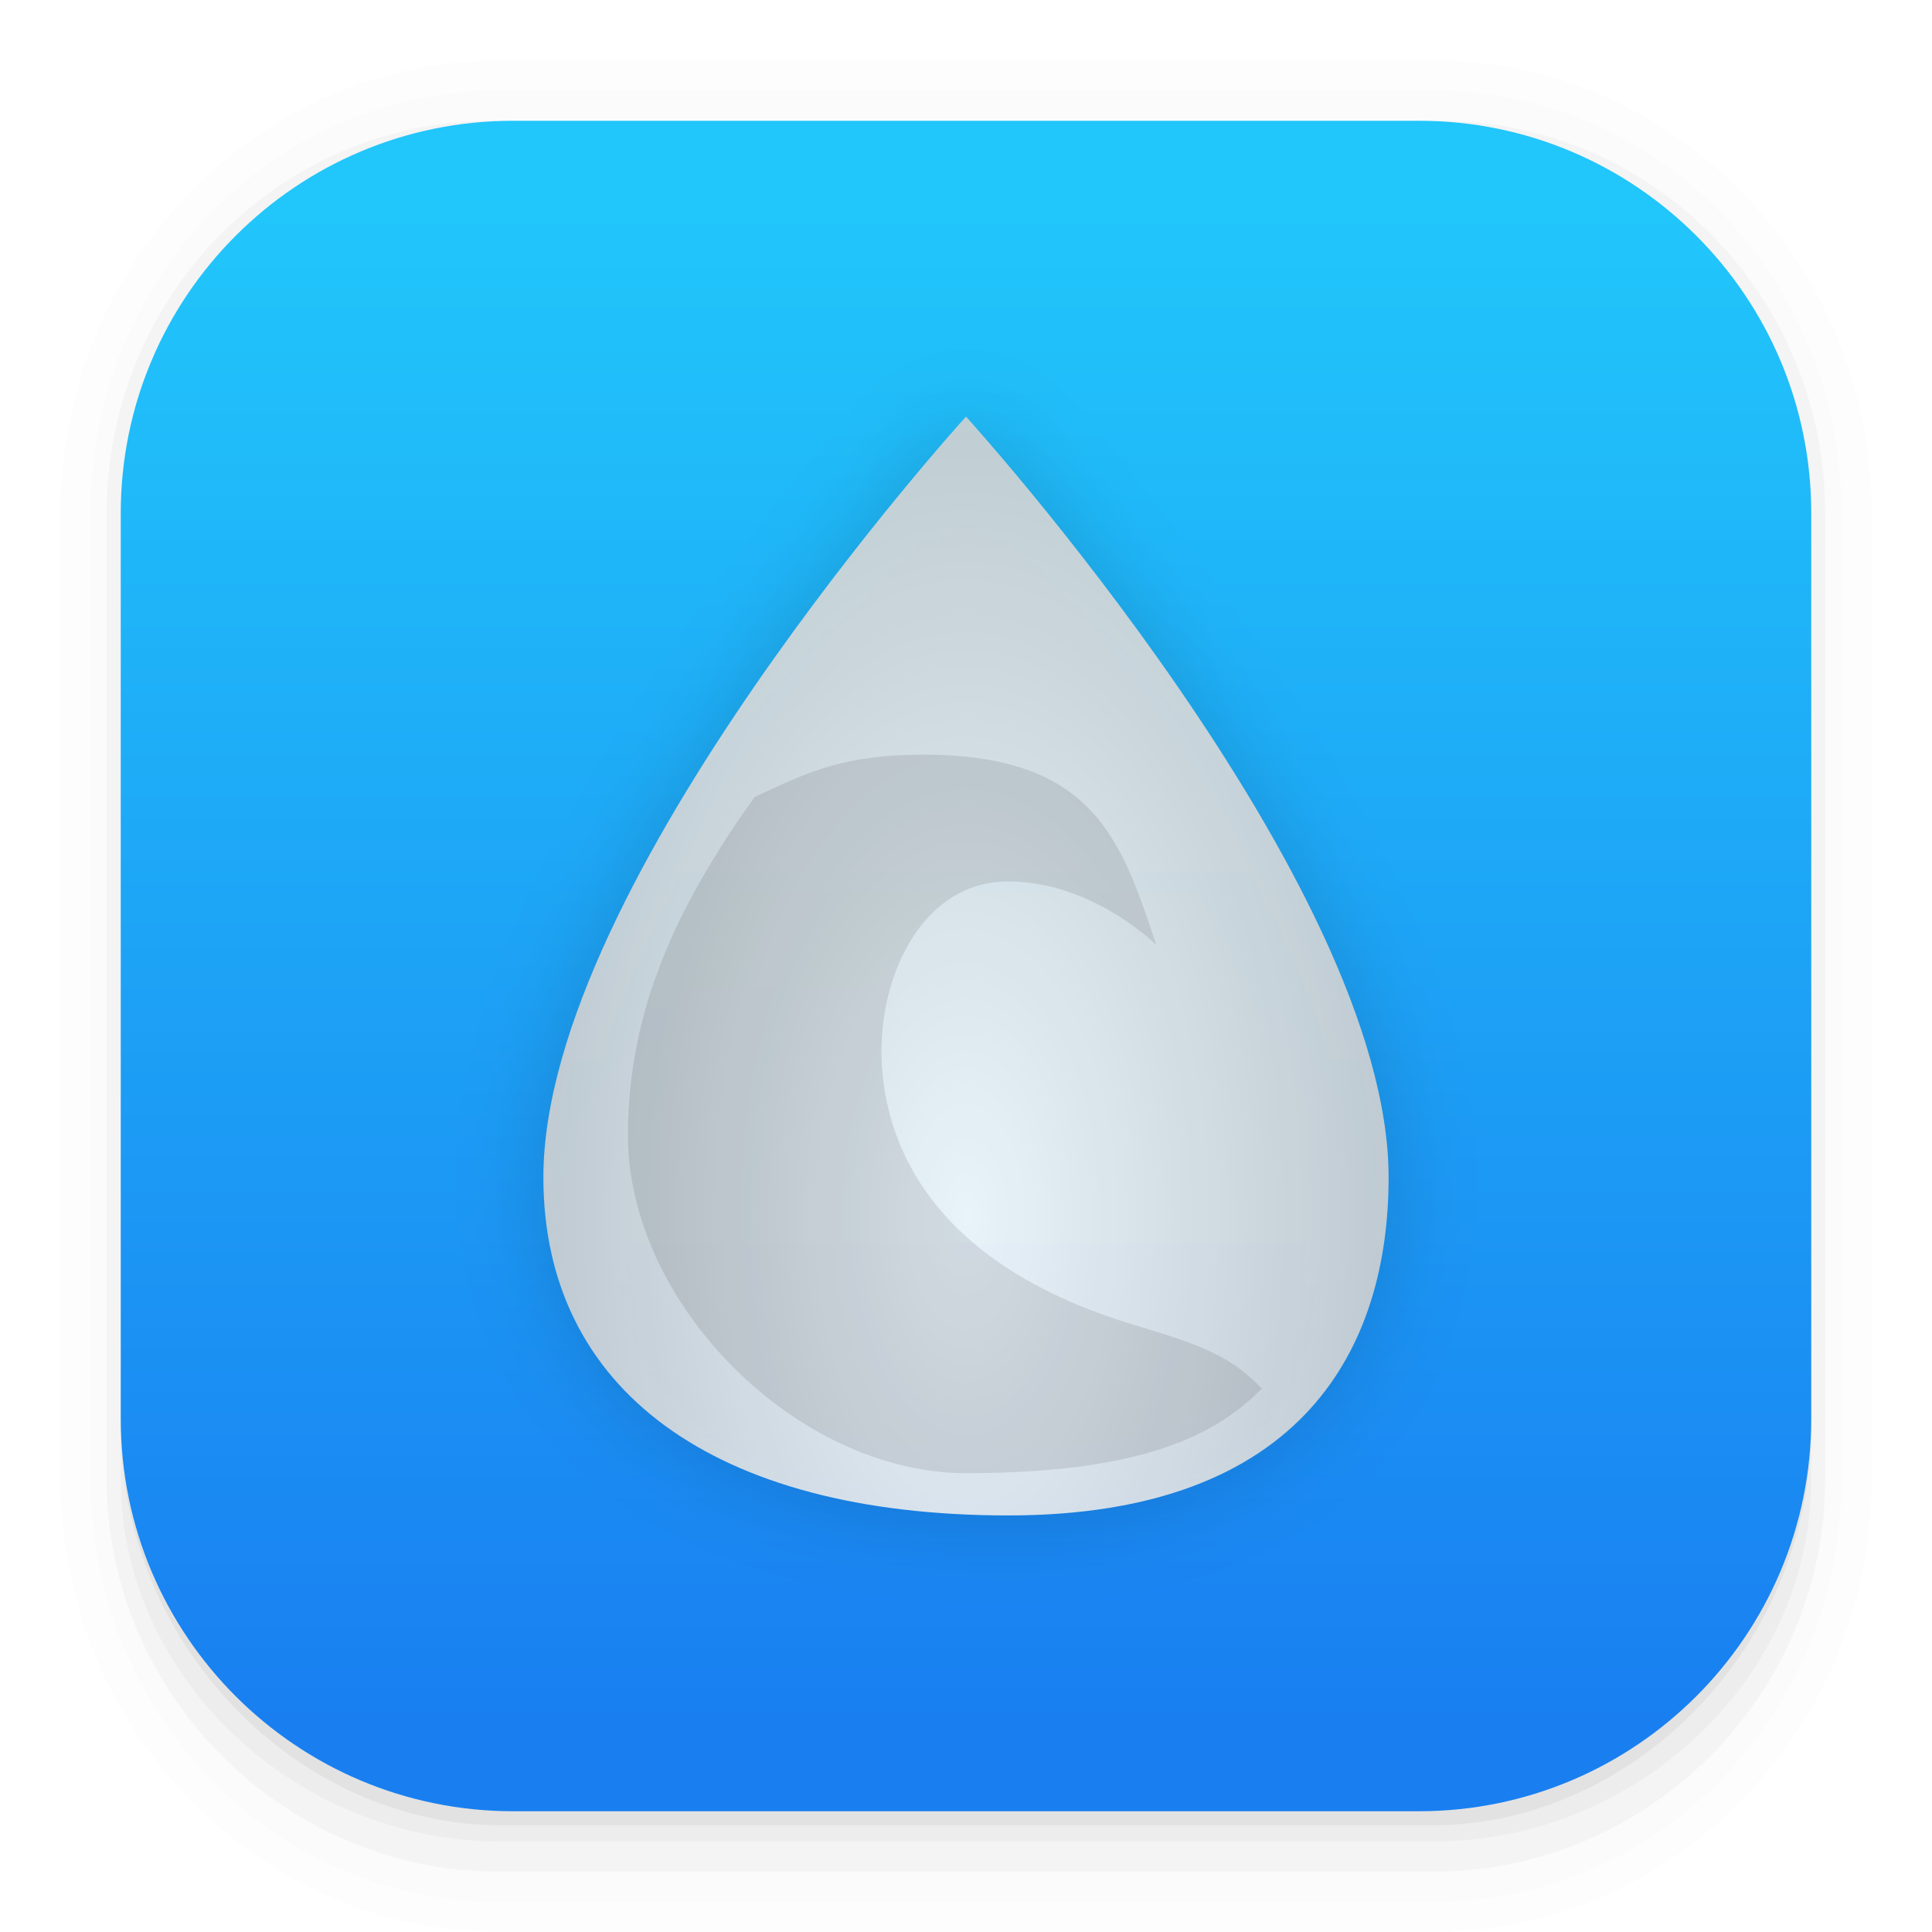
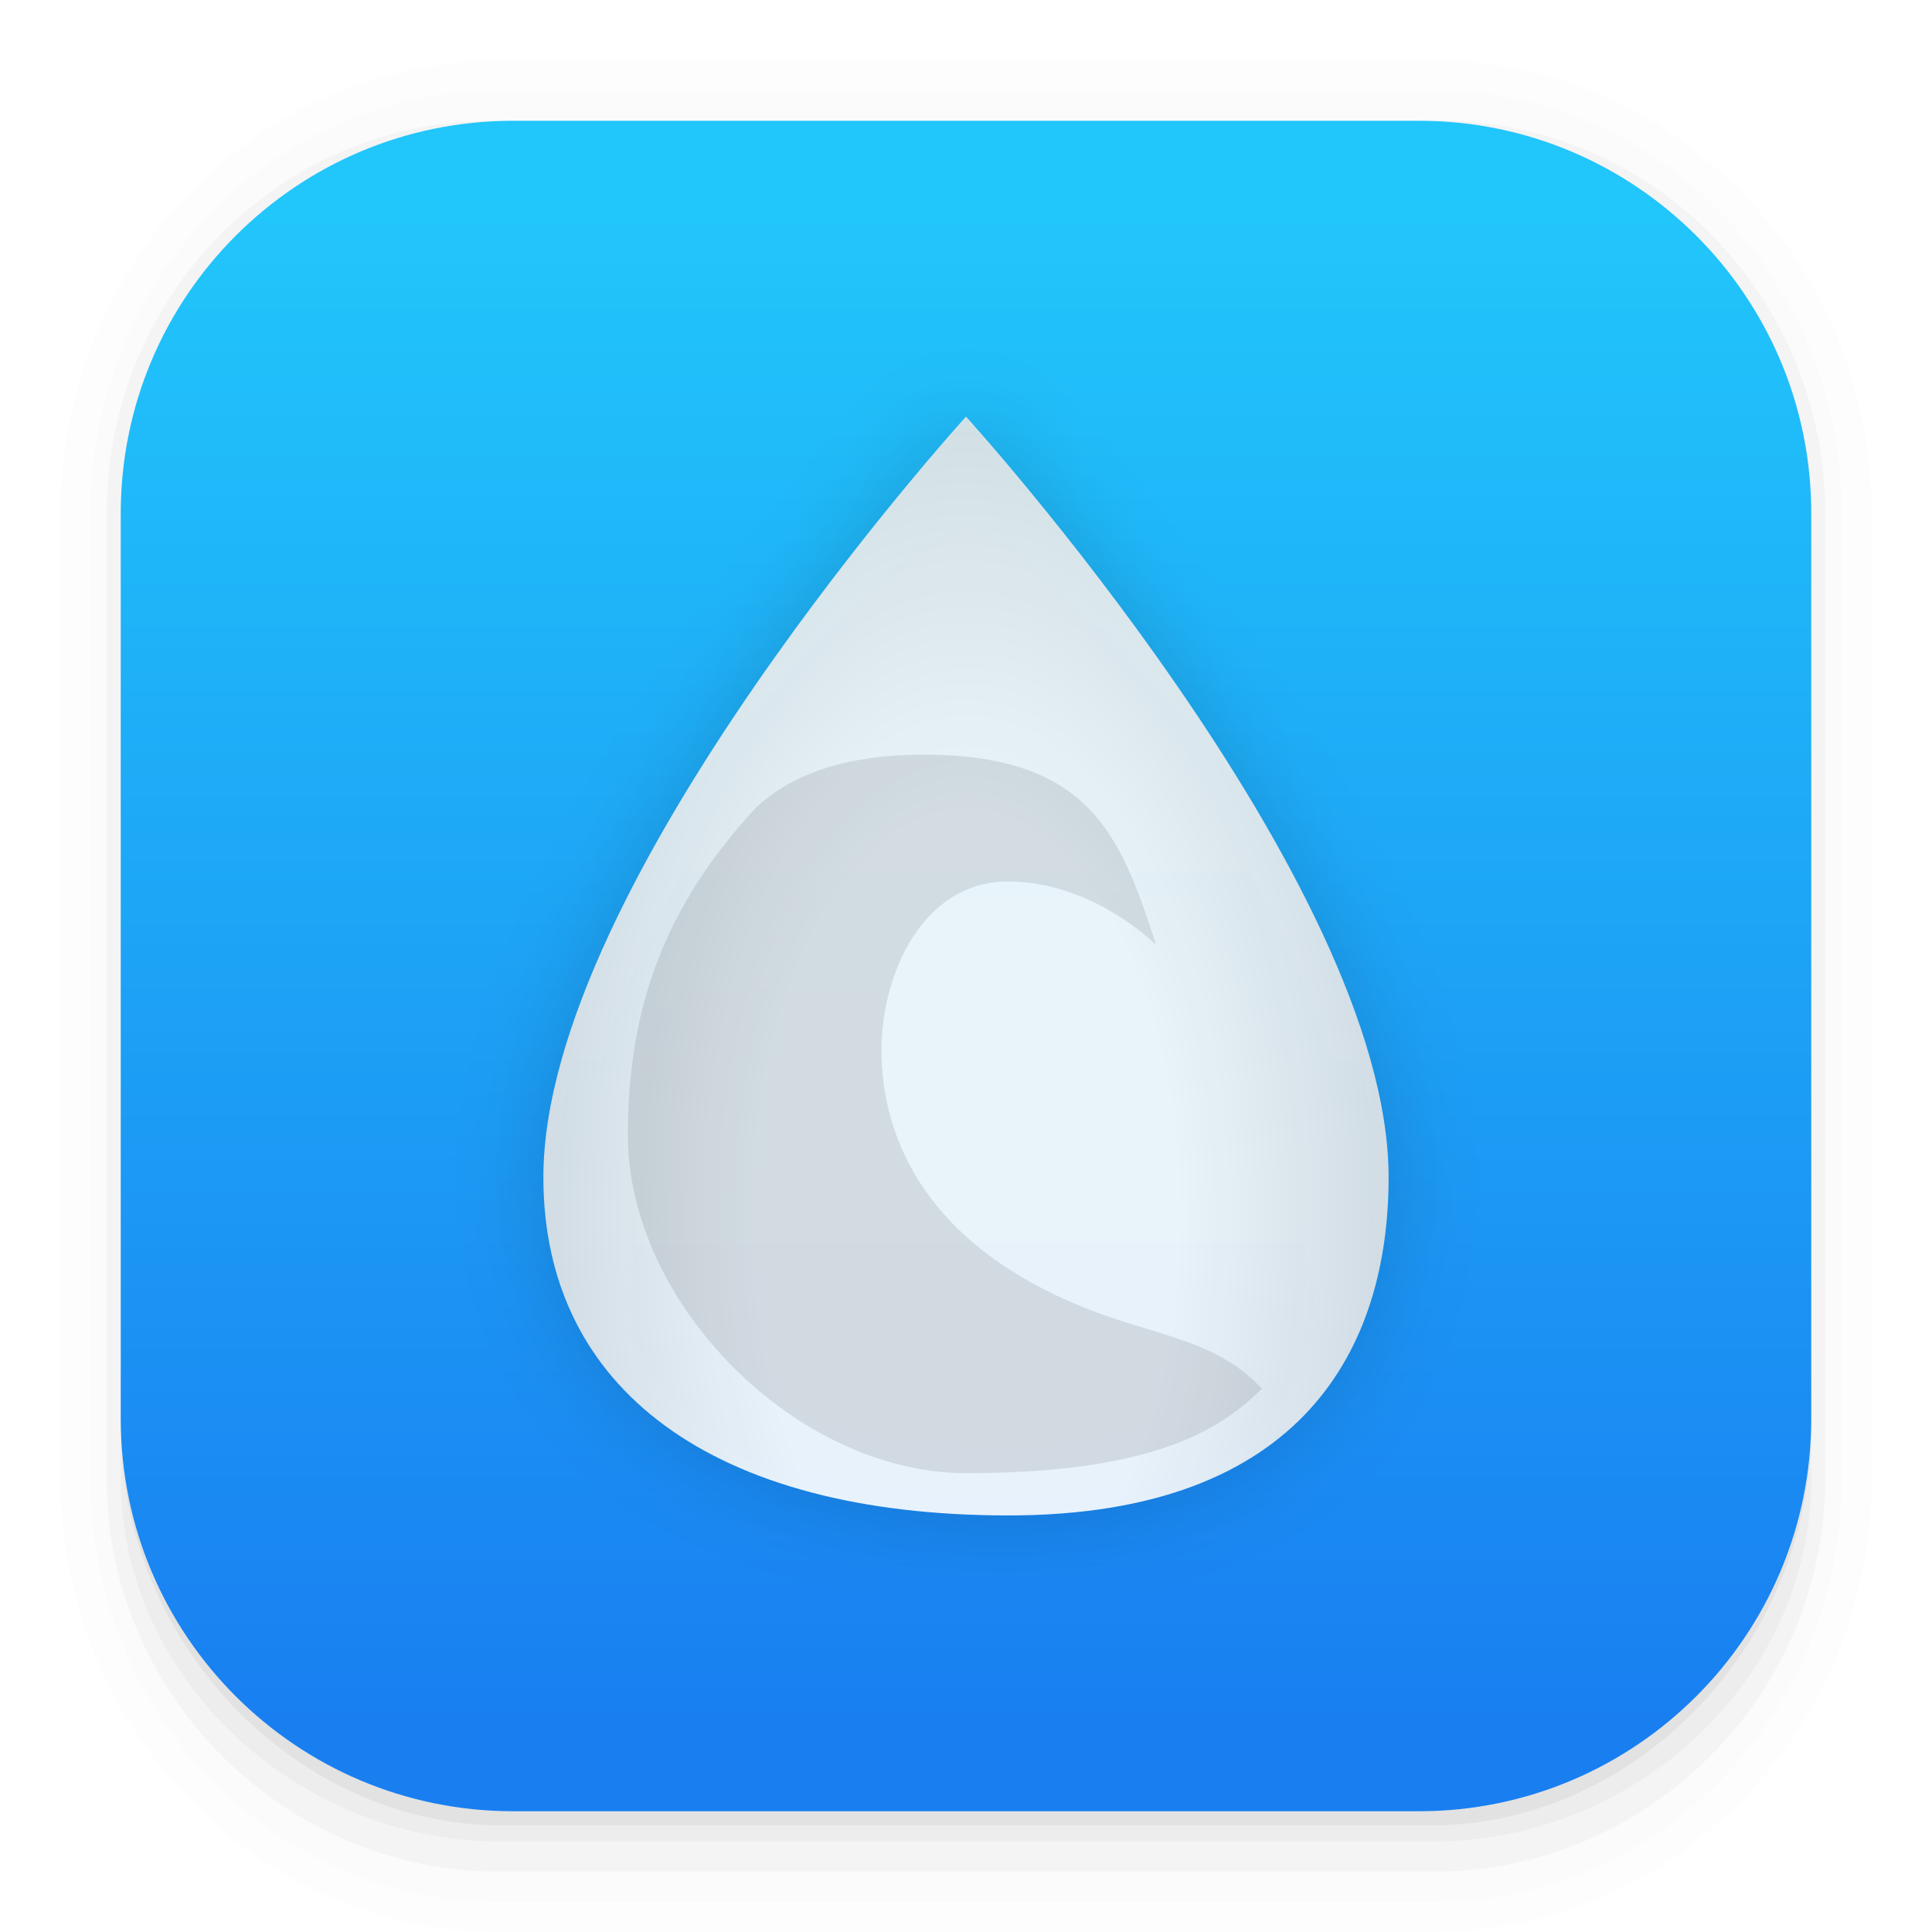
- <svg xmlns="http://www.w3.org/2000/svg" width="64" height="64">
+ <svg xmlns="http://www.w3.org/2000/svg" width="64" height="64" version="1.1">
  <defs>
-     <linearGradient id="b" x1="399.57" x2="399.57" y1="545.8" y2="517.8" gradientTransform="translate(-826.36 -1107.5) scale(2.1429)" gradientUnits="userSpaceOnUse">
-       <stop stop-color="#3889e9" offset="0" />
-       <stop stop-color="#5ea5fb" offset="1" />
-     </linearGradient>
+     <radialGradient id="c" cx="31.397" cy="37.736" r="10" gradientTransform="matrix(1 0 0 1.8994 0 -32.571)" gradientUnits="userSpaceOnUse">
+       <stop stop-color="#fff" offset="0" />
+       <stop stop-color="#ffffff" offset=".5" />
+       <stop stop-color="#e5e5e5" offset="1" />
+     </radialGradient>
    <linearGradient id="a" x1="7.937" x2="7.937" y1="15.081" y2="1.852" gradientTransform="translate(0 .032) scale(3.7795)" gradientUnits="userSpaceOnUse">
      <stop stop-color="#197ff1" offset="0" />
      <stop stop-color="#21c6fb" offset="1" />
    </linearGradient>
-     <radialGradient id="d" cx="31.397" cy="37.736" r="10" gradientTransform="matrix(1 0 0 1.8994 0 -32.571)" gradientUnits="userSpaceOnUse">
-       <stop stop-color="#fff" offset="0" />
-       <stop stop-color="#d1d1d1" offset="1" />
-     </radialGradient>
-     <filter id="c" x="-.128" y="-.098" width="1.255" height="1.196" color-interpolation-filters="sRGB">
+     <filter id="b" x="-.128" y="-.098" width="1.255" height="1.196" color-interpolation-filters="sRGB">
      <feGaussianBlur stdDeviation="1.063" />
    </filter>
  </defs>
-   <g color="#000">
-     <path d="M4.37.53C2.254.53.53 2.312.53 4.496v8.468c0 2.184 1.725 3.968 3.84 3.968h8.194c2.114 0 3.84-1.783 3.84-3.968V4.497c0-2.184-1.726-3.968-3.84-3.968zm.256.52h7.681c1.844 0 3.33 1.534 3.33 3.44v7.937c0 1.906-1.485 3.44-3.33 3.44h-7.68c-1.845 0-3.33-1.534-3.33-3.44V4.49c0-1.906 1.485-3.44 3.33-3.44z" opacity=".01" style="font-feature-settings:normal;font-variant-alternates:normal;font-variant-caps:normal;font-variant-east-asian:normal;font-variant-ligatures:normal;font-variant-numeric:normal;font-variant-position:normal;font-variation-settings:normal;inline-size:0;isolation:auto;mix-blend-mode:normal;shape-margin:0;shape-padding:0;text-decoration-color:#000;text-decoration-line:none;text-decoration-style:solid;text-indent:0;text-orientation:mixed;text-transform:none;white-space:normal" transform="scale(3.7796)" />
-     <path d="M4.359.794C2.392.794.795 2.447.795 4.48v8.5c0 2.035 1.597 3.688 3.564 3.688h8.216c1.967 0 3.564-1.653 3.564-3.688v-8.5c0-2.034-1.597-3.687-3.564-3.687zm.272.256h7.672c1.842 0 3.325 1.534 3.325 3.44v7.937c0 1.906-1.483 3.44-3.325 3.44H4.63c-1.842 0-3.325-1.534-3.325-3.44V4.49c0-1.906 1.483-3.44 3.325-3.44z" opacity=".01" style="font-feature-settings:normal;font-variant-alternates:normal;font-variant-caps:normal;font-variant-east-asian:normal;font-variant-ligatures:normal;font-variant-numeric:normal;font-variant-position:normal;font-variation-settings:normal;inline-size:0;isolation:auto;mix-blend-mode:normal;shape-margin:0;shape-padding:0;text-decoration-color:#000;text-decoration-line:none;text-decoration-style:solid;text-indent:0;text-orientation:mixed;text-transform:none;white-space:normal" transform="scale(3.7796)" />
-     <path d="M4.31 1.058c-1.866 0-3.375 1.539-3.375 3.44v8.467c0 1.9 1.57 3.439 3.435 3.439h8.2c1.866 0 3.427-1.538 3.427-3.44V4.498c0-1.9-1.51-3.439-3.375-3.439h-.097c1.794.087 3.214 1.582 3.214 3.432v7.937c0 1.906-1.506 3.44-3.377 3.44h-7.79c-1.871 0-3.377-1.534-3.377-3.44V4.49c0-1.85 1.42-3.345 3.214-3.432z" opacity=".03" style="font-feature-settings:normal;font-variant-alternates:normal;font-variant-caps:normal;font-variant-east-asian:normal;font-variant-ligatures:normal;font-variant-numeric:normal;font-variant-position:normal;font-variation-settings:normal;inline-size:0;isolation:auto;mix-blend-mode:normal;shape-margin:0;shape-padding:0;text-decoration-color:#000;text-decoration-line:none;text-decoration-style:solid;text-indent:0;text-orientation:mixed;text-transform:none;white-space:normal" transform="scale(3.7796)" />
+   <g>
+     <path transform="scale(3.7796)" d="M4.37.53C2.254.53.53 2.312.53 4.496v8.468c0 2.184 1.725 3.968 3.84 3.968h8.194c2.114 0 3.84-1.783 3.84-3.968V4.497c0-2.184-1.726-3.968-3.84-3.968zm.256.52h7.681c1.844 0 3.33 1.534 3.33 3.44v7.937c0 1.906-1.485 3.44-3.33 3.44h-7.68c-1.845 0-3.33-1.534-3.33-3.44V4.49c0-1.906 1.485-3.44 3.33-3.44z" opacity=".01" style="font-feature-settings:normal;font-variant-alternates:normal;font-variant-caps:normal;font-variant-east-asian:normal;font-variant-ligatures:normal;font-variant-numeric:normal;font-variant-position:normal;font-variation-settings:normal;inline-size:0;isolation:auto;mix-blend-mode:normal;shape-margin:0;shape-padding:0;text-decoration-color:#000;text-decoration-line:none;text-decoration-style:solid;text-indent:0;text-orientation:mixed;text-transform:none;white-space:normal" />
+     <path transform="scale(3.7796)" d="M4.359.794C2.392.794.795 2.447.795 4.48v8.5c0 2.035 1.597 3.688 3.564 3.688h8.216c1.967 0 3.564-1.653 3.564-3.688v-8.5c0-2.034-1.597-3.687-3.564-3.687zm.272.256h7.672c1.842 0 3.325 1.534 3.325 3.44v7.937c0 1.906-1.483 3.44-3.325 3.44H4.63c-1.842 0-3.325-1.534-3.325-3.44V4.49c0-1.906 1.483-3.44 3.325-3.44z" opacity=".01" style="font-feature-settings:normal;font-variant-alternates:normal;font-variant-caps:normal;font-variant-east-asian:normal;font-variant-ligatures:normal;font-variant-numeric:normal;font-variant-position:normal;font-variation-settings:normal;inline-size:0;isolation:auto;mix-blend-mode:normal;shape-margin:0;shape-padding:0;text-decoration-color:#000;text-decoration-line:none;text-decoration-style:solid;text-indent:0;text-orientation:mixed;text-transform:none;white-space:normal" />
+     <path transform="scale(3.7796)" d="M4.31 1.058c-1.866 0-3.375 1.539-3.375 3.44v8.467c0 1.9 1.57 3.439 3.435 3.439h8.2c1.866 0 3.427-1.538 3.427-3.44V4.498c0-1.9-1.51-3.439-3.375-3.439h-.097c1.794.087 3.214 1.582 3.214 3.432v7.937c0 1.906-1.506 3.44-3.377 3.44h-7.79c-1.871 0-3.377-1.534-3.377-3.44V4.49c0-1.85 1.42-3.345 3.214-3.432z" opacity=".03" style="font-feature-settings:normal;font-variant-alternates:normal;font-variant-caps:normal;font-variant-east-asian:normal;font-variant-ligatures:normal;font-variant-numeric:normal;font-variant-position:normal;font-variation-settings:normal;inline-size:0;isolation:auto;mix-blend-mode:normal;shape-margin:0;shape-padding:0;text-decoration-color:#000;text-decoration-line:none;text-decoration-style:solid;text-indent:0;text-orientation:mixed;text-transform:none;white-space:normal" />
    <path d="M4 46.969V49c0 6.648 5.896 12 12.544 12h30.961C54.153 61 60 55.648 60 49v-1.992a12.972 12.972 0 0 1-13 12.963H17.002A12.973 12.973 0 0 1 4 46.969z" opacity=".03" style="font-feature-settings:normal;font-variant-alternates:normal;font-variant-caps:normal;font-variant-east-asian:normal;font-variant-ligatures:normal;font-variant-numeric:normal;font-variant-position:normal;font-variation-settings:normal;inline-size:0;isolation:auto;mix-blend-mode:normal;shape-margin:0;shape-padding:0;text-decoration-color:#000;text-decoration-line:none;text-decoration-style:solid;text-indent:0;text-orientation:mixed;text-transform:none;white-space:normal" />
-     <path d="M1.058 11.906v.592c0 1.939 1.573 3.5 3.332 3.5h8.16c1.76 0 3.325-1.561 3.325-3.5v-.58c-.006 2.095-1.537 3.78-3.44 3.78H4.498c-1.905 0-3.44-1.692-3.44-3.792z" opacity=".05" style="font-feature-settings:normal;font-variant-alternates:normal;font-variant-caps:normal;font-variant-east-asian:normal;font-variant-ligatures:normal;font-variant-numeric:normal;font-variant-position:normal;font-variation-settings:normal;inline-size:0;isolation:auto;mix-blend-mode:normal;shape-margin:0;shape-padding:0;text-decoration-color:#000;text-decoration-line:none;text-decoration-style:solid;text-indent:0;text-orientation:mixed;text-transform:none;white-space:normal" transform="scale(3.7796)" />
+     <path transform="scale(3.7796)" d="M1.058 11.906v.592c0 1.939 1.573 3.5 3.332 3.5h8.16c1.76 0 3.325-1.561 3.325-3.5v-.58c-.006 2.095-1.537 3.78-3.44 3.78H4.498c-1.905 0-3.44-1.692-3.44-3.792z" opacity=".05" style="font-feature-settings:normal;font-variant-alternates:normal;font-variant-caps:normal;font-variant-east-asian:normal;font-variant-ligatures:normal;font-variant-numeric:normal;font-variant-position:normal;font-variation-settings:normal;inline-size:0;isolation:auto;mix-blend-mode:normal;shape-margin:0;shape-padding:0;text-decoration-color:#000;text-decoration-line:none;text-decoration-style:solid;text-indent:0;text-orientation:mixed;text-transform:none;white-space:normal" />
  </g>
  <rect x="4" y="4" width="56" height="56" rx="13.002" ry="13.002" fill="url(#a)" />
  <circle cx="32.02" cy="32.044" r="30.001" fill="none" />
-   <path d="M21.397 38.169c0-7 10-18 10-18s10 11 10 18c0 4-2 8-9 8s-11-3-11-8z" filter="url(#c)" opacity=".15" style="paint-order:normal" transform="matrix(1.4 0 0 1.4 -11.956 -14.436)" />
-   <path d="M21.397 38.169c0-7 10-18 10-18s10 11 10 18c0 4-2 8-9 8s-11-3-11-8z" fill="url(#d)" opacity=".9" style="paint-order:normal" transform="matrix(1.4 0 0 1.4 -11.956 -14.436)" />
-   <path d="M30.6 25c-2.8 0-3.96.654-5.6 1.4-2.51 3.5-4.2 7-4.2 11.2 0 5.6 5.6 11.2 11.2 11.2 6.134 0 8.4-1.4 9.8-2.8-1.082-1.153-2.26-1.517-4.2-2.1-7-2.1-8.4-6.3-8.4-9.1 0-2.595 1.4-5.6 4.2-5.6s4.9 2.1 4.9 2.1c-1.155-3.5-2.1-6.3-7.7-6.3z" opacity=".1" />
+   <path transform="matrix(1.4 0 0 1.4 -11.956 -14.436)" d="m21.397 38.169c0-7 10-18 10-18s10 11 10 18c0 4-2 8-9 8s-11-3-11-8z" filter="url(#b)" opacity=".15" style="paint-order:normal" />
+   <path transform="matrix(1.4 0 0 1.4 -11.956 -14.436)" d="m21.397 38.169c0-7 10-18 10-18s10 11 10 18c0 4-2 8-9 8s-11-3-11-8z" fill="url(#c)" opacity=".9" style="paint-order:normal" />
+   <path d="m30.6 25c-2.8 0-4.561 0.769-5.624 1.825-2.975 3.247-4.176 6.575-4.176 10.775 0 5.6 5.6 11.2 11.2 11.2 6.134 0 8.4-1.4 9.8-2.8-1.082-1.153-2.26-1.517-4.2-2.1-7-2.1-8.4-6.3-8.4-9.1 0-2.595 1.4-5.6 4.2-5.6s4.9 2.1 4.9 2.1c-1.155-3.5-2.1-6.3-7.7-6.3z" opacity=".1" />
</svg>
